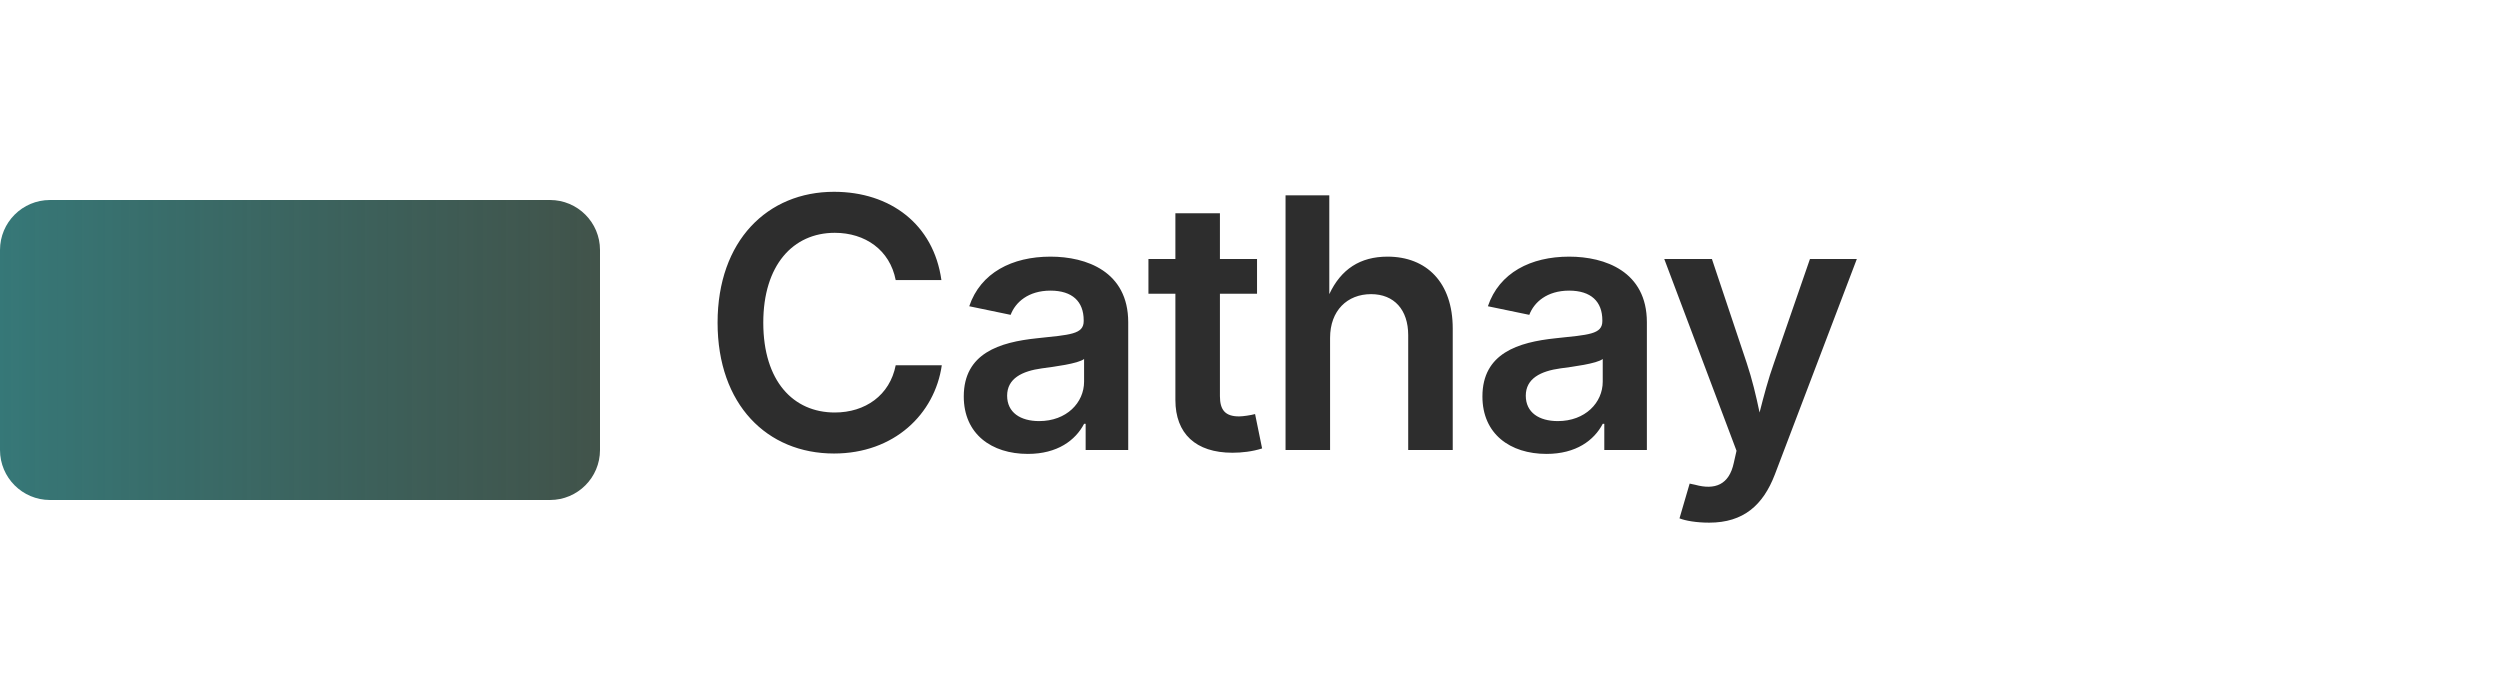
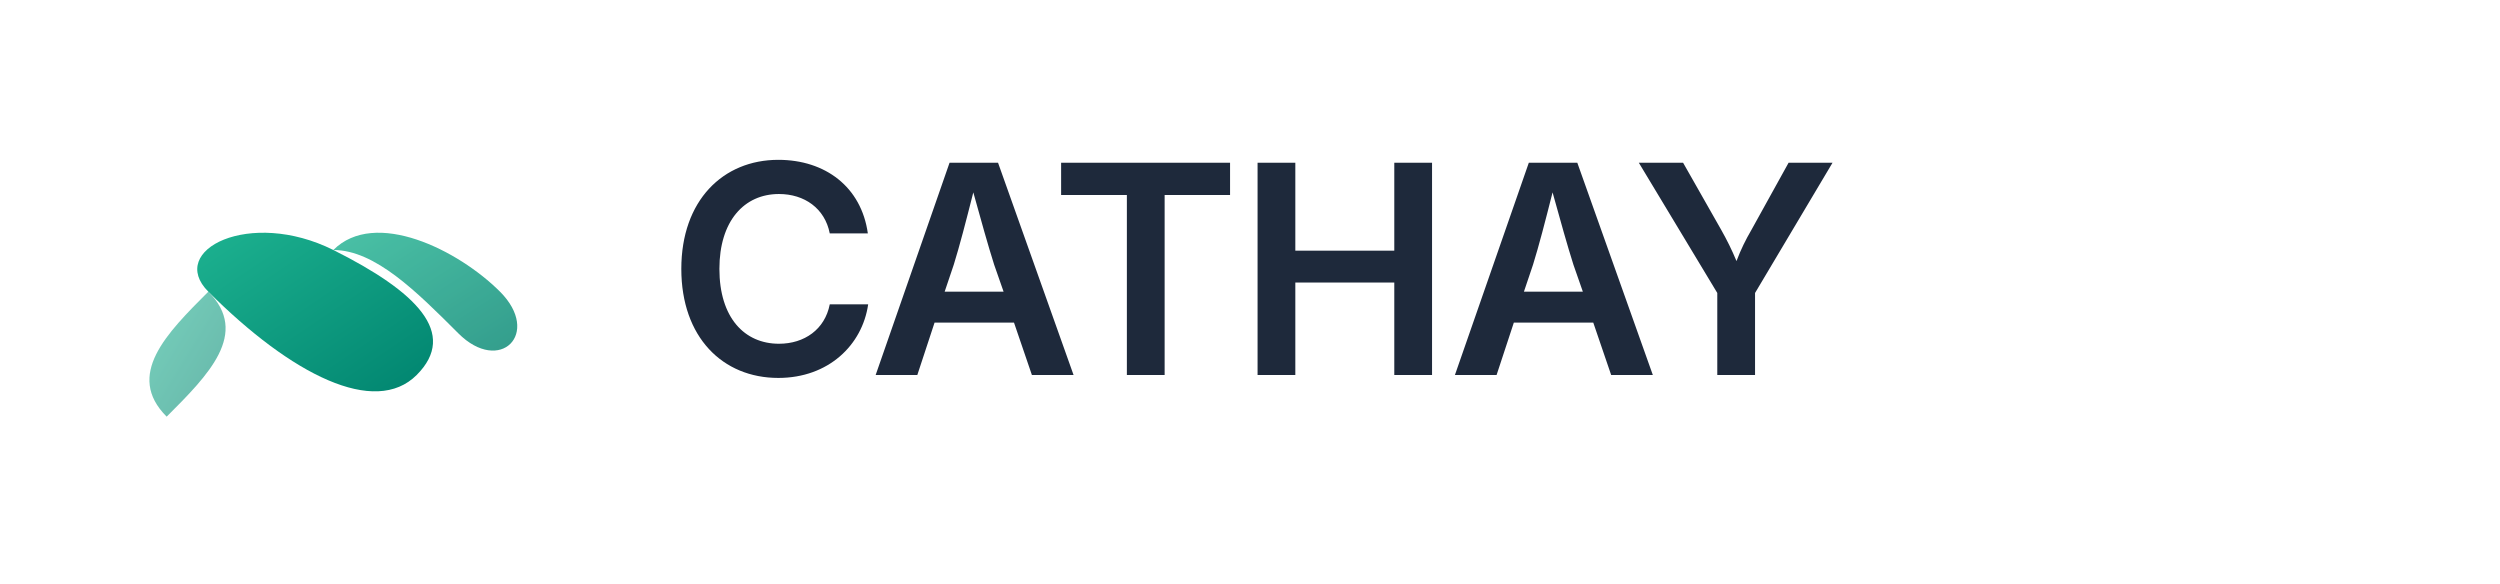
- <svg xmlns="http://www.w3.org/2000/svg" width="100" height="28" viewBox="0 0 100 28" fill="none">
+ <svg xmlns="http://www.w3.org/2000/svg" width="120" height="28" viewBox="0 0 120 28" fill="none">
  <defs>
-     <linearGradient id="logoGradientDark" x1="0%" y1="0%" x2="100%" y2="0%">
-       <stop offset="0%" style="stop-color:#367878;stop-opacity:1" />
-       <stop offset="100%" style="stop-color:#2C4036;stop-opacity:0.9" />
+     <linearGradient id="birdGradient" x1="0%" y1="0%" x2="100%" y2="100%">
+       <stop offset="0%" style="stop-color:#1DB290;stop-opacity:1" />
+       <stop offset="100%" style="stop-color:#00846F;stop-opacity:1" />
    </linearGradient>
  </defs>
-   <rect x="0" y="8" width="24" height="12" rx="2" fill="url(#logoGradientDark)" />
-   <text x="28" y="18" fill="#2D2D2D" font-family="Inter, Arial, sans-serif" font-size="14" font-weight="600" letter-spacing="-0.02em">Cathay</text>
+   <g transform="translate(2, 4)">
+     <path d="M8 10 C6 8, 10 6, 14 8 C18 10, 20 12, 18 14 C16 16, 12 14, 8 10 Z" fill="url(#birdGradient)" />
+     <path d="M14 8 C16 6, 20 8, 22 10 C24 12, 22 14, 20 12 C18 10, 16 8, 14 8 Z" fill="url(#birdGradient)" opacity="0.8" />
+     <path d="M8 10 C6 12, 4 14, 6 16 C8 14, 10 12, 8 10 Z" fill="url(#birdGradient)" opacity="0.6" />
+   </g>
+   <text x="32" y="18" fill="#1E293B" font-family="Inter, Arial, sans-serif" font-size="14" font-weight="600" letter-spacing="-0.02em">CATHAY</text>
</svg>
